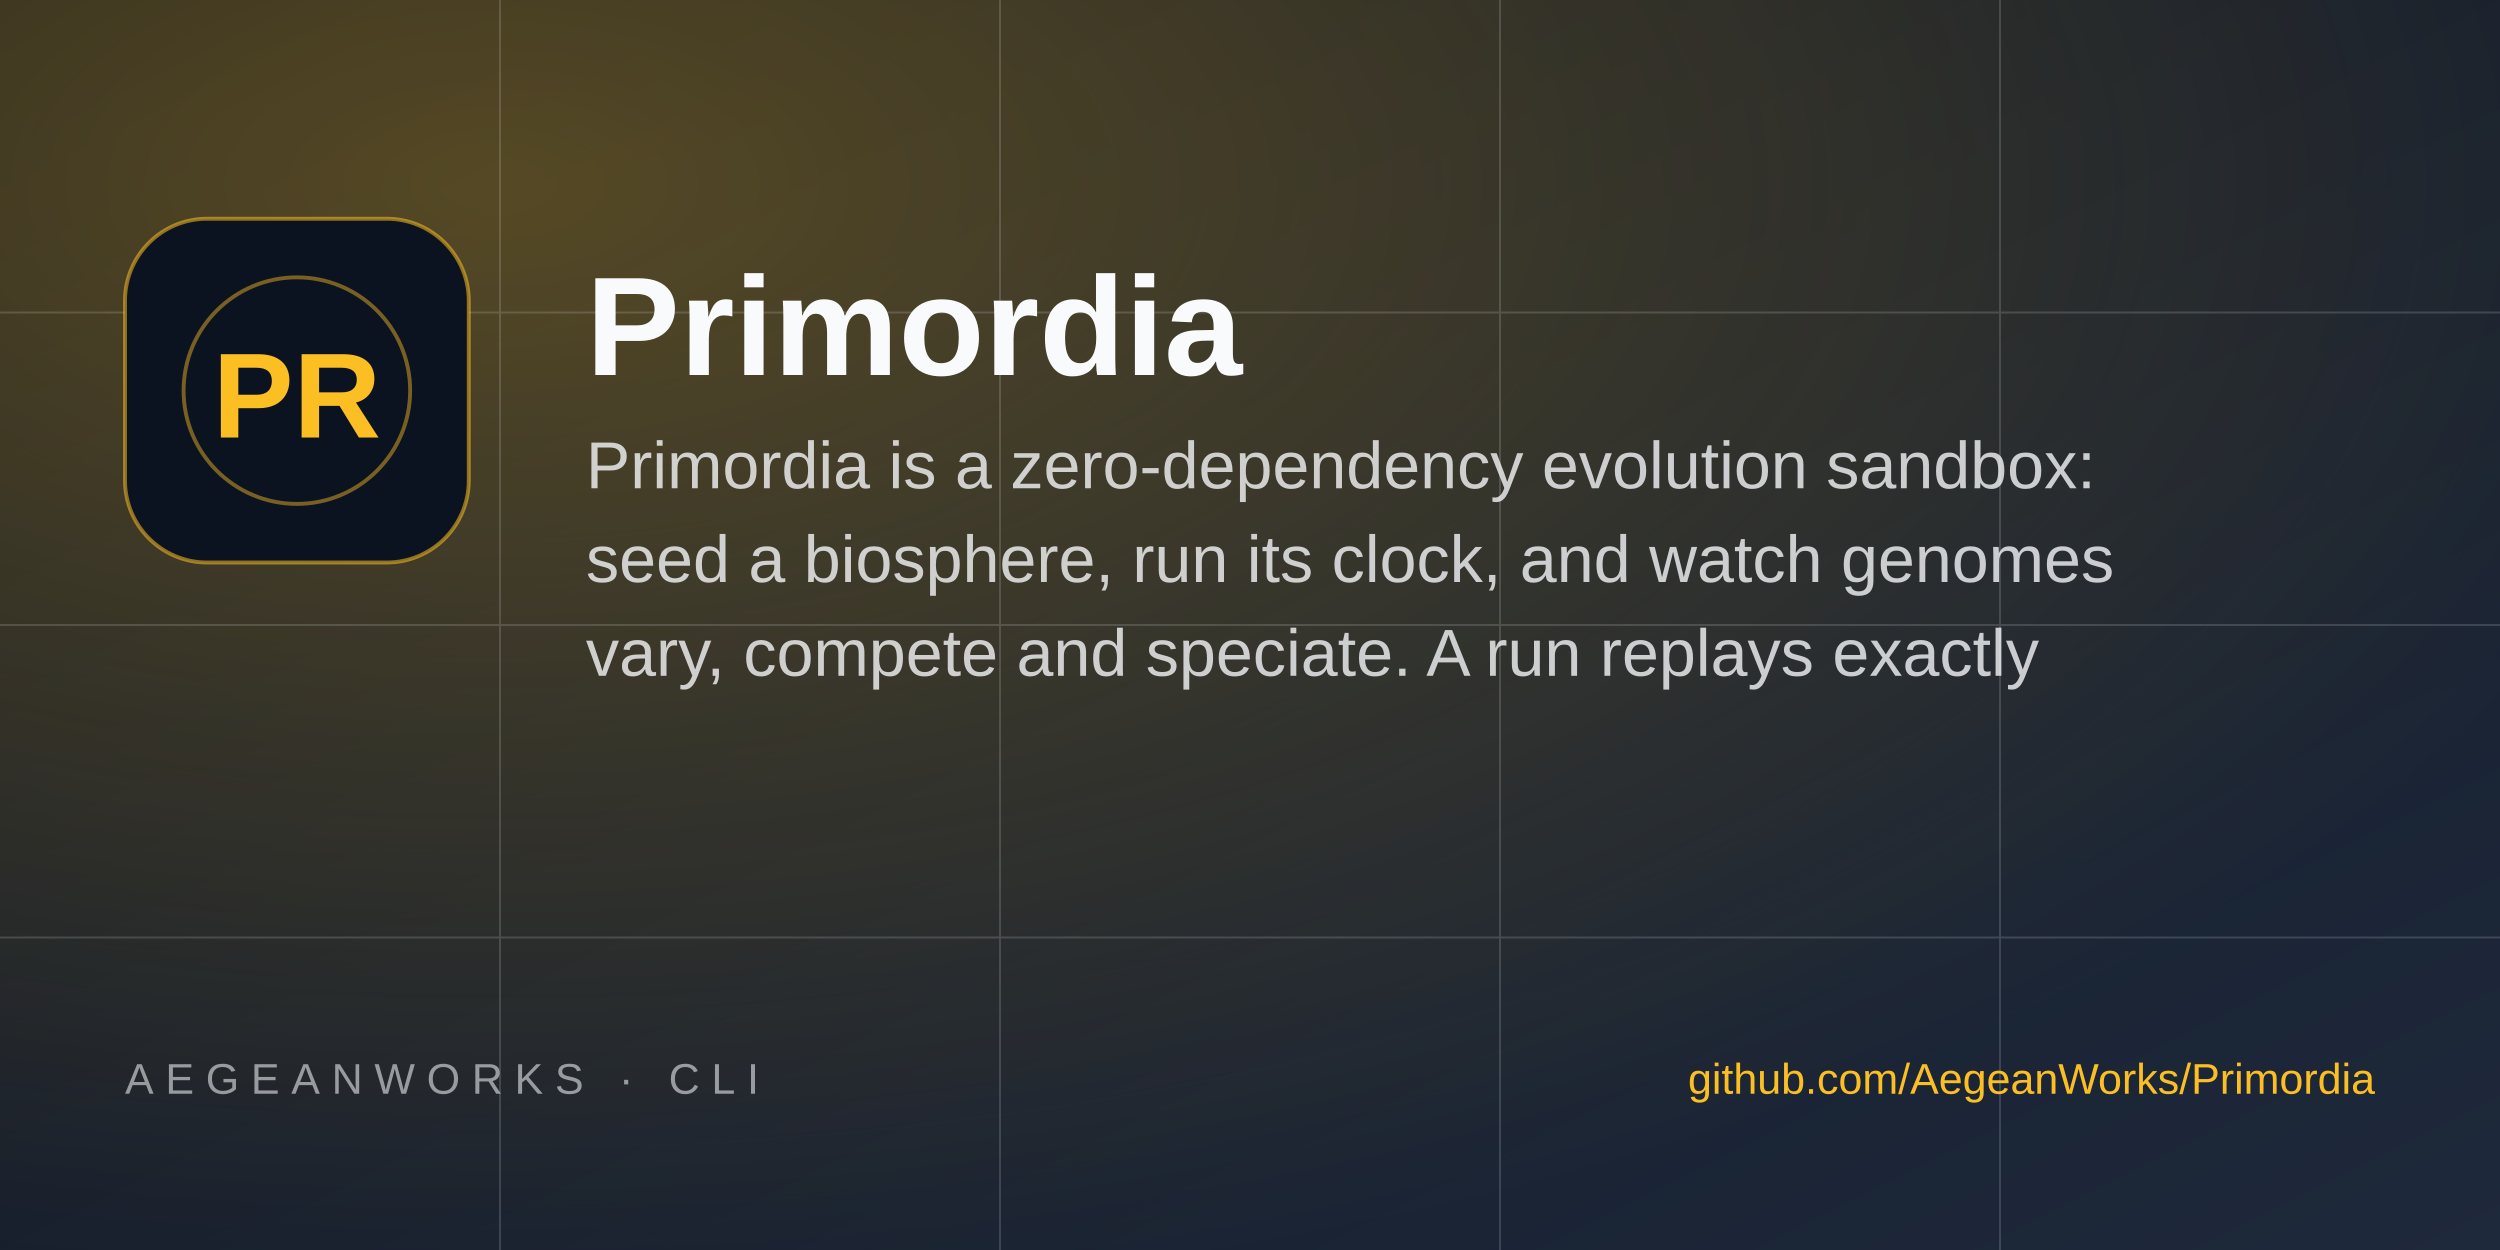
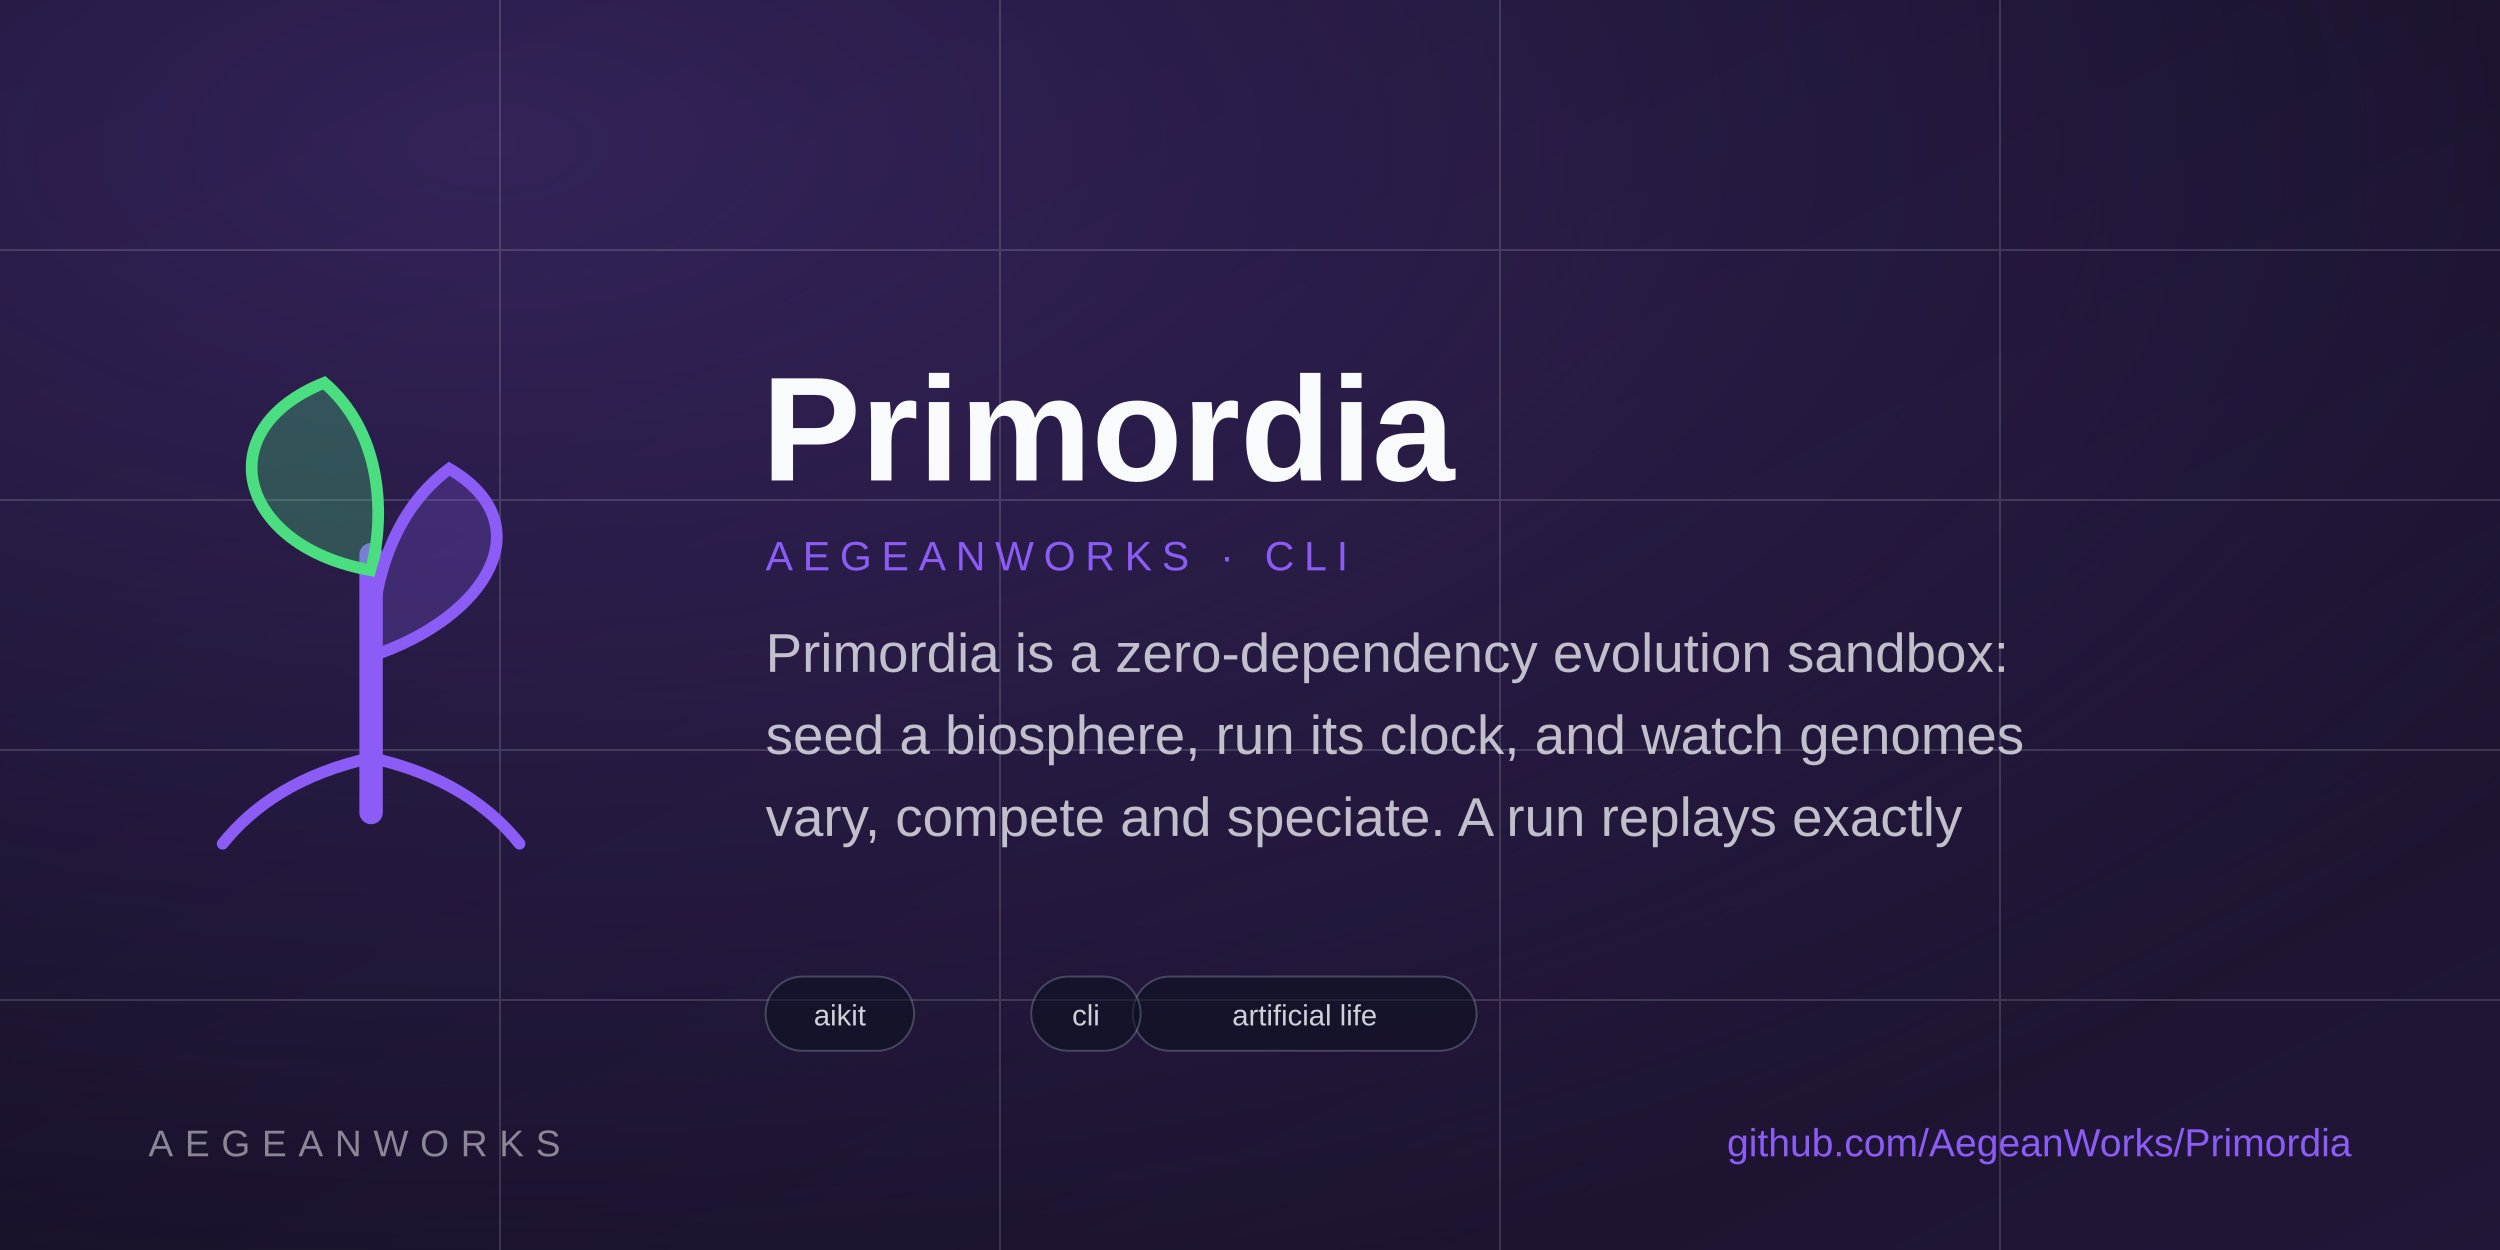
- <svg xmlns="http://www.w3.org/2000/svg" width="1280" height="640" viewBox="0 0 1280 640" role="img" aria-labelledby="title desc">
+ <svg xmlns="http://www.w3.org/2000/svg" width="1280" height="640" viewBox="0 0 1280 640" role="img" aria-labelledby="title desc" data-motif="seed" data-layout="wave">
  <defs>
    <linearGradient id="bg" x1="0" y1="0" x2="1" y2="1">
-       <stop offset="0" stop-color="#0b1220" />
-       <stop offset="1" stop-color="#1e293b" />
+       <stop offset="0" stop-color="#0d0a16" />
+       <stop offset="1" stop-color="#221638" />
    </linearGradient>
-     <radialGradient id="glow" cx="0.2" cy="0.15" r="0.9">
-       <stop offset="0" stop-color="#fbbf24" stop-opacity="0.30" />
-       <stop offset="1" stop-color="#fbbf24" stop-opacity="0" />
+     <radialGradient id="glow" cx="0.2" cy="0.12" r="0.95">
+       <stop offset="0" stop-color="#8b5cf6" stop-opacity="0.28" />
+       <stop offset="1" stop-color="#8b5cf6" stop-opacity="0" />
    </radialGradient>
+     <linearGradient id="band" x1="0" y1="0" x2="1" y2="0">
+       <stop offset="0" stop-color="#8b5cf6" />
+       <stop offset="1" stop-color="#4ade80" />
+     </linearGradient>
  </defs>
  <rect width="1280" height="640" fill="url(#bg)" />
  <rect width="1280" height="640" fill="url(#glow)" />
-   <g opacity="0.16" stroke="#f8fafc">
-     <path d="M0 160h1280M0 320h1280M0 480h1280M256 0v640M512 0v640M768 0v640M1024 0v640" />
+   <g opacity="0.15" stroke="#F8FAFC">
+     <path d="M0 128H1280M0 256H1280M0 384H1280M0 512H1280M256 0V640M512 0V640M768 0V640M1024 0V640" />
  </g>
-   <rect x="64" y="112" width="176" height="176" rx="42" fill="#0b1220" stroke="#fbbf24" stroke-opacity="0.55" stroke-width="2" />
-   <circle cx="152" cy="200" r="58" fill="none" stroke="#fbbf24" stroke-opacity="0.45" stroke-width="2" />
-   <text x="152" y="224" text-anchor="middle" font-family="Segoe UI, Arial, sans-serif" font-size="62" font-weight="700" fill="#fbbf24">PR</text>
-   <text x="300" y="192" font-family="Segoe UI, Arial, sans-serif" font-size="72" font-weight="700" fill="#f8fafc">Primordia</text>
-   <text x="300" y="250" font-family="Segoe UI, Arial, sans-serif" font-size="34" fill="#f8fafc" fill-opacity="0.78">Primordia is a zero-dependency evolution sandbox:</text>
-   <text x="300" y="298" font-family="Segoe UI, Arial, sans-serif" font-size="34" fill="#f8fafc" fill-opacity="0.78">seed a biosphere, run its clock, and watch genomes</text>
-   <text x="300" y="346" font-family="Segoe UI, Arial, sans-serif" font-size="34" fill="#f8fafc" fill-opacity="0.78">vary, compete and speciate. A run replays exactly</text>
-   <text x="64" y="560" font-family="Segoe UI, Arial, sans-serif" font-size="22" letter-spacing="6" fill="#f8fafc" fill-opacity="0.55">AEGEANWORKS · CLI</text>
-   <text x="1216" y="560" text-anchor="end" font-family="Segoe UI, Arial, sans-serif" font-size="22" fill="#fbbf24">github.com/AegeanWorks/Primordia</text>
+   <g transform="translate(190 300) scale(2.0)" opacity="1.0">
+     <path d="M0 58V-8" stroke="#8b5cf6" stroke-width="6" stroke-linecap="round" />
+     <path d="M0 -4C-34 -10 -42 -40 -12 -52C2 -40 4 -20 0 -4Z" fill="#4ade80" fill-opacity="0.28" stroke="#4ade80" stroke-width="3" />
+     <path d="M0 18C30 8 44 -16 20 -30C4 -18 0 2 0 18Z" fill="#8b5cf6" fill-opacity="0.24" stroke="#8b5cf6" stroke-width="3" />
+     <path d="M0 44C-18 48 -30 56 -38 66M0 44C18 48 30 56 38 66" fill="none" stroke="#8b5cf6" stroke-width="3" stroke-linecap="round" stroke-linejoin="round" />
+   </g>
+   <text x="390" y="246" font-family="Segoe UI, Arial, sans-serif" font-size="76" font-weight="700" fill="#F8FAFC">Primordia</text>
+   <text x="392" y="292" font-family="Segoe UI, Arial, sans-serif" font-size="21" letter-spacing="5" fill="#8b5cf6">AEGEANWORKS · CLI</text>
+   <text x="392" y="344" font-family="Segoe UI, Arial, sans-serif" font-size="28" fill="#F8FAFC" fill-opacity="0.74">Primordia is a zero-dependency evolution sandbox:</text>
+   <text x="392" y="386" font-family="Segoe UI, Arial, sans-serif" font-size="28" fill="#F8FAFC" fill-opacity="0.74">seed a biosphere, run its clock, and watch genomes</text>
+   <text x="392" y="428" font-family="Segoe UI, Arial, sans-serif" font-size="28" fill="#F8FAFC" fill-opacity="0.74">vary, compete and speciate. A run replays exactly</text>
+   <rect x="392" y="500" width="76" height="38" rx="19" fill="#0B1220" fill-opacity="0.55" stroke="#94A3B8" stroke-opacity="0.35" />
+   <text x="430.0" y="525" text-anchor="middle" font-family="Segoe UI, Arial, sans-serif" font-size="15" fill="#F8FAFC" fill-opacity="0.82">aikit</text>
+   <rect x="580" y="500" width="176" height="38" rx="19" fill="#0B1220" fill-opacity="0.55" stroke="#94A3B8" stroke-opacity="0.35" />
+   <text x="668.0" y="525" text-anchor="middle" font-family="Segoe UI, Arial, sans-serif" font-size="15" fill="#F8FAFC" fill-opacity="0.82">artificial life</text>
+   <rect x="528" y="500" width="56" height="38" rx="19" fill="#0B1220" fill-opacity="0.55" stroke="#94A3B8" stroke-opacity="0.35" />
+   <text x="556.0" y="525" text-anchor="middle" font-family="Segoe UI, Arial, sans-serif" font-size="15" fill="#F8FAFC" fill-opacity="0.82">cli</text>
+   <text x="76" y="592" font-family="Segoe UI, Arial, sans-serif" font-size="19" letter-spacing="6" fill="#F8FAFC" fill-opacity="0.50">AEGEANWORKS</text>
+   <text x="1204" y="592" text-anchor="end" font-family="Segoe UI, Arial, sans-serif" font-size="20" fill="#8b5cf6">github.com/AegeanWorks/Primordia</text>
</svg>
